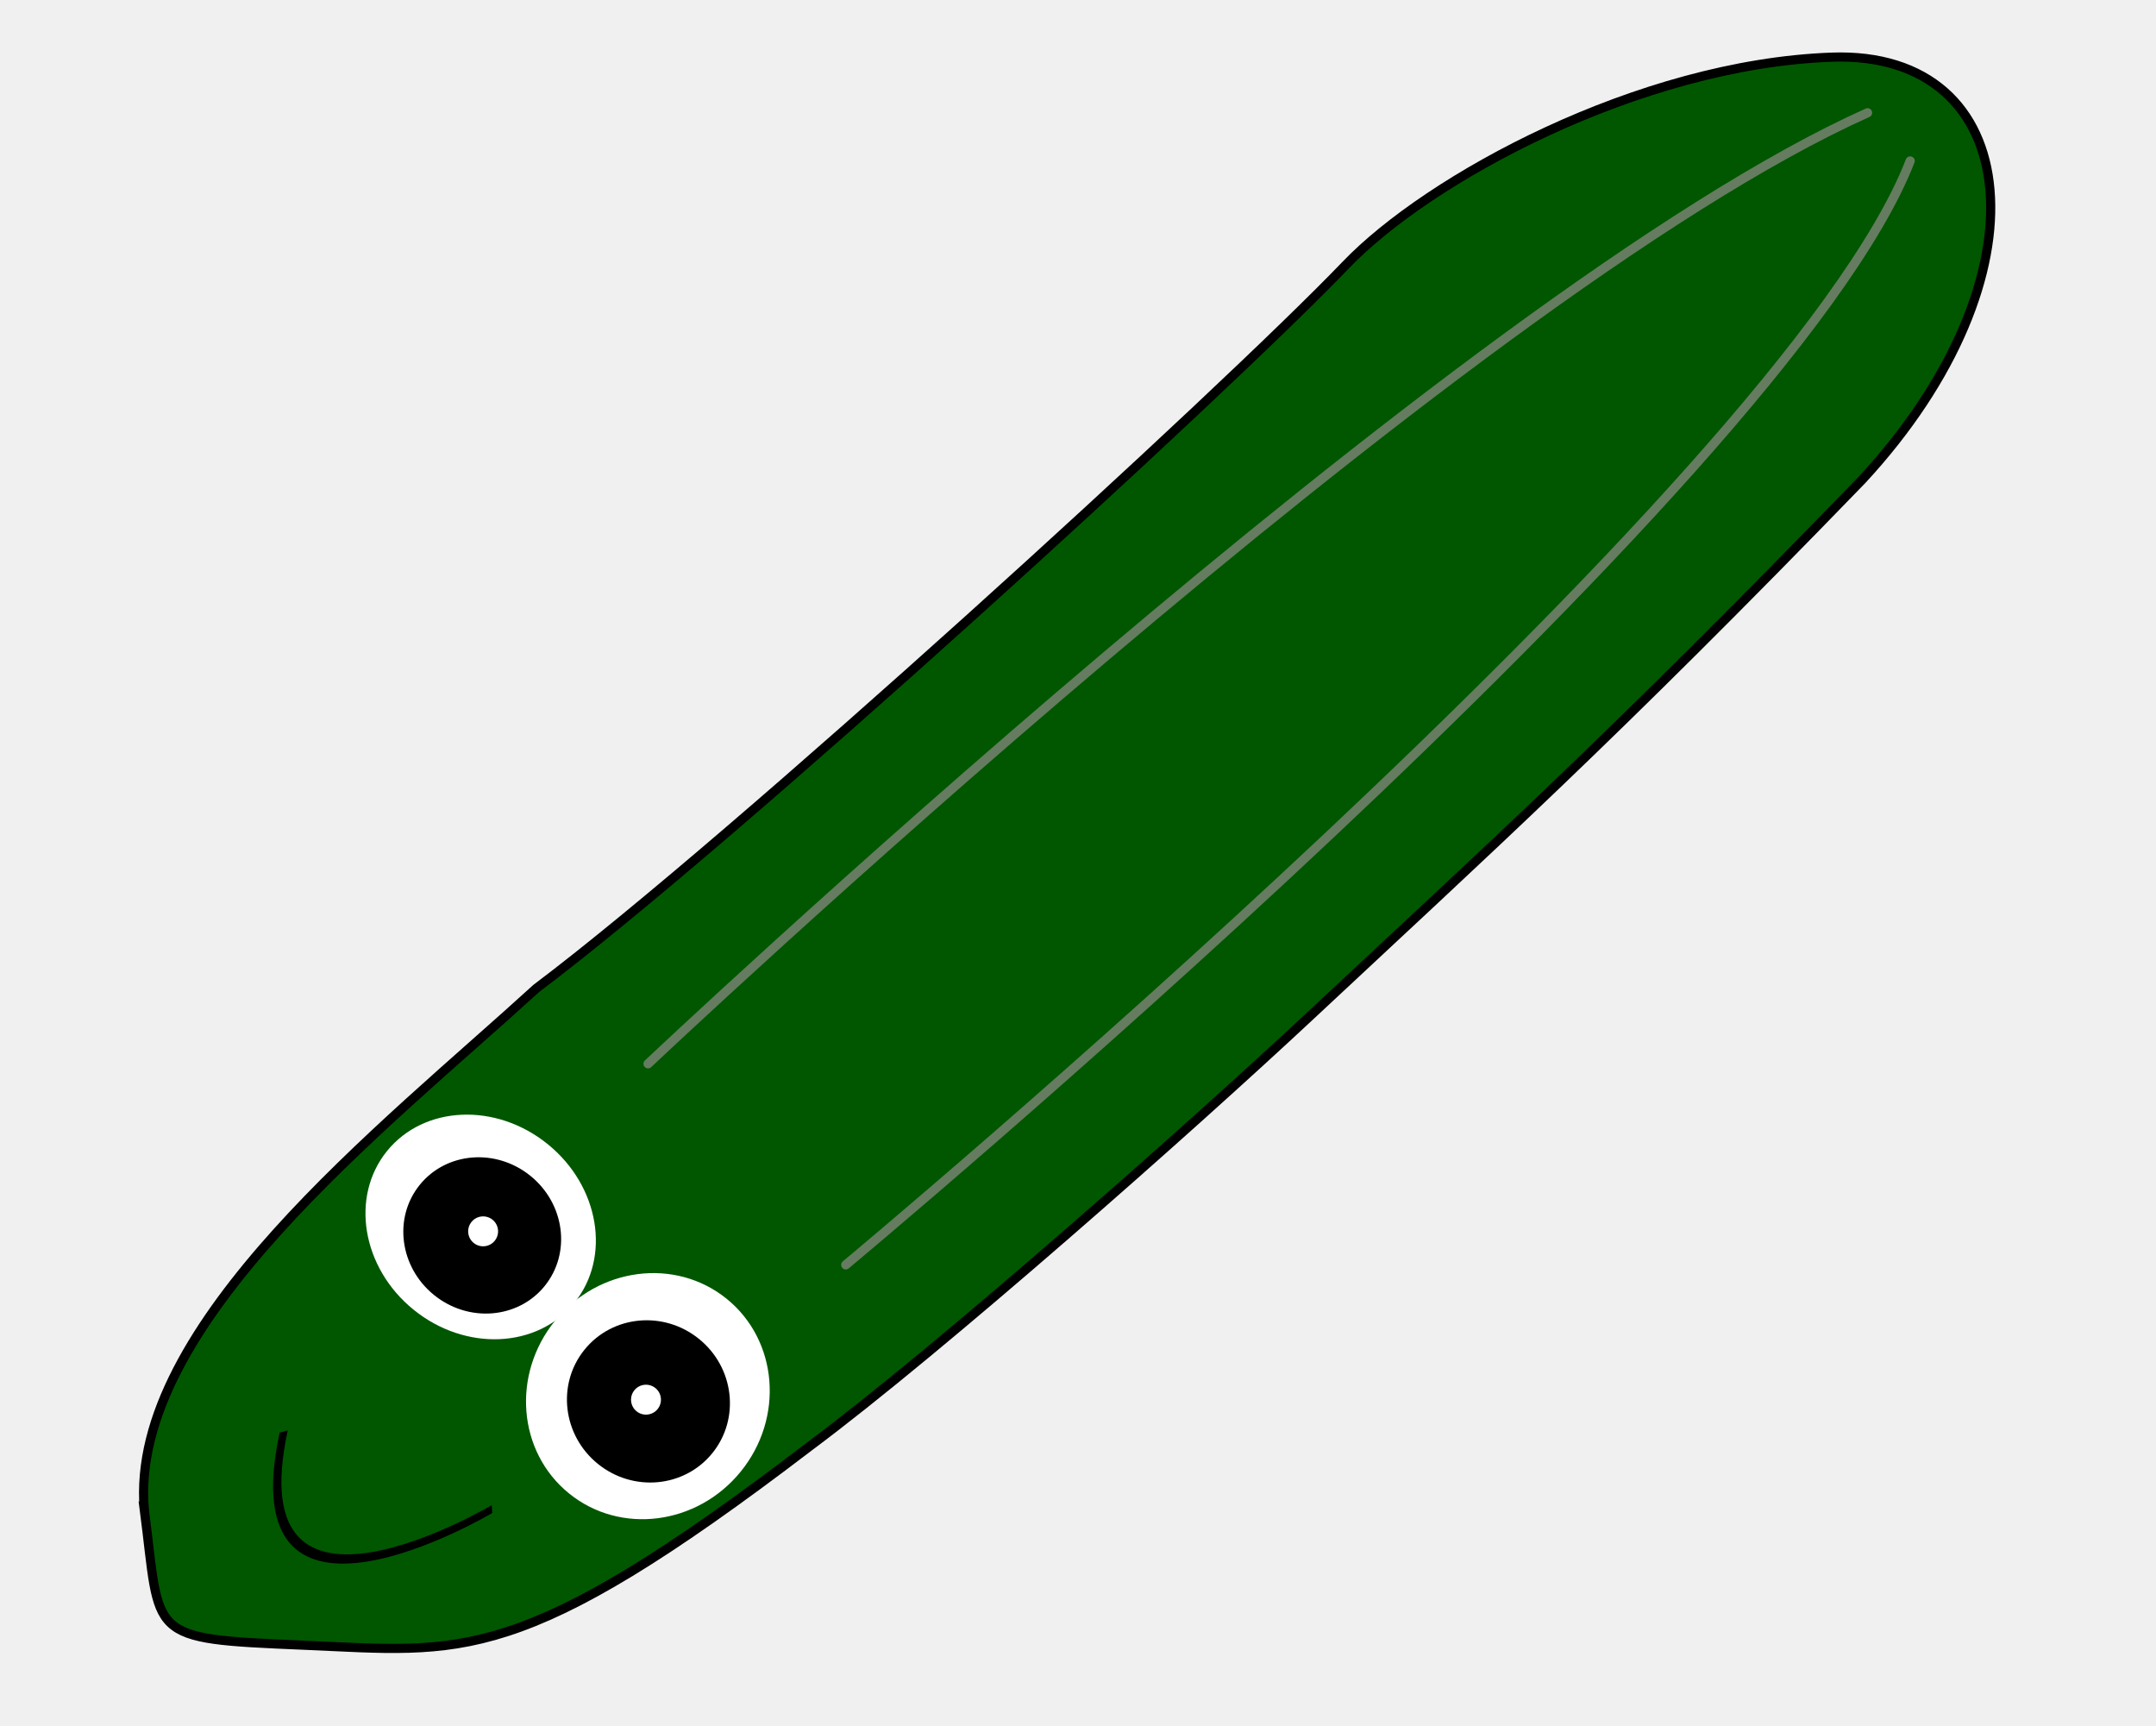
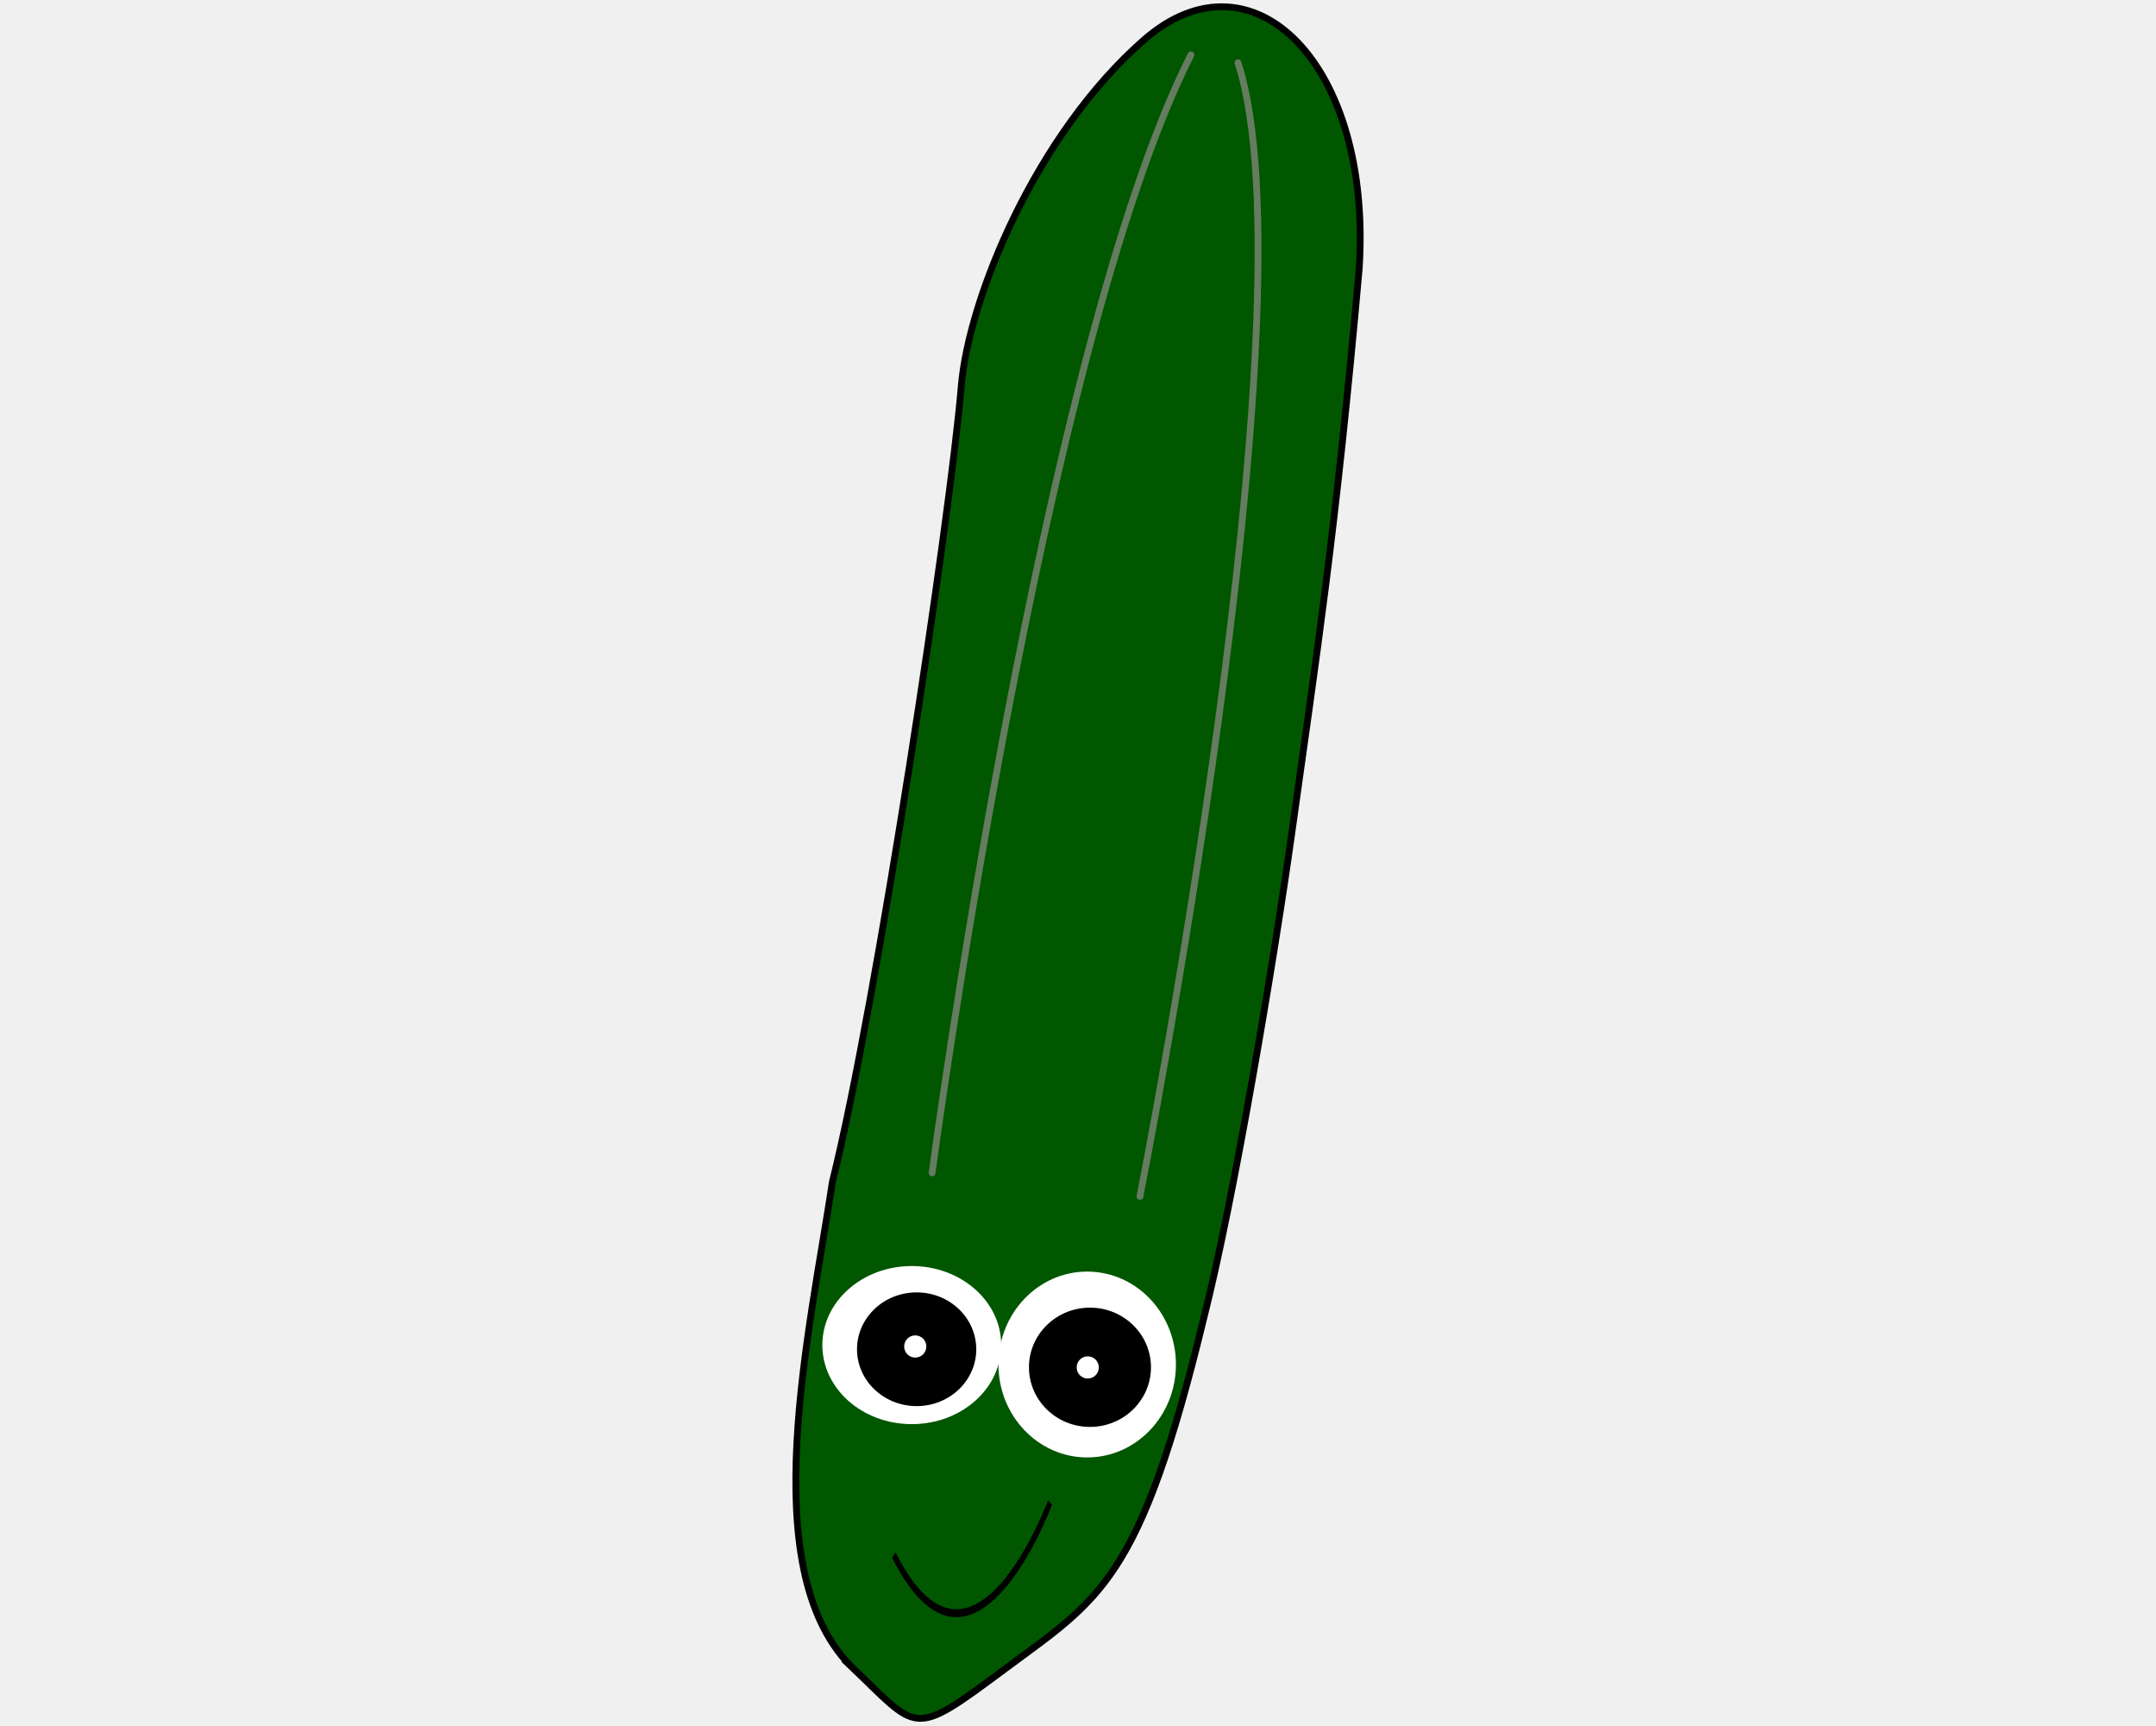
<svg xmlns="http://www.w3.org/2000/svg" version="1.1" id="svg16" width="256" height="204.8" viewBox="0 0 256 204.8">
  <defs id="defs20" />
  <g id="g22">
    <g id="g15021">
-       <g id="g15434" transform="matrix(0.8452946,0.6849403,-0.6849403,0.8452946,135.5181,-85.56548)">
+       <g id="g15434" transform="matrix(0.8071946,0,0,0.8071946,45.4803,-10.24483)">
        <path style="fill:#005700;fill-opacity:1;stroke:#000000;stroke-width:1px;stroke-linecap:butt;stroke-linejoin:miter;stroke-opacity:1" d="m 68.647,257.565 c 10.29,9.79 8.921,10.923 22.863,0.566 13.942,-10.357 19.834,-12.799 29.217,-51.553 4.454,-17.467 10.429,-53.223 12.927,-71.193 3.572,-25.695 6.485,-44.144 9.935,-83.12 1.999,-30.175 -15.699,-47.617 -31.609,-33.747 -15.909,13.87 -25.837,38.002 -26.923,50.991 -1.603,19.161 -12.385,90.694 -18.946,116.953 -3.388,22.414 -11.43,56.547 2.537,71.103 z" id="path833" />
        <g id="g8962" transform="translate(417.9651,162.3978)">
          <path style="color:#000000;fill:#000000;stroke-width:0.902;-inkscape-stroke:none" d="m -320.138,70.951 0.587,0.623 c 0,0 -2.865,7.774 -7.244,12.678 -2.19,2.452 -4.776,4.199 -7.576,3.831 -2.8,-0.368 -5.781,-2.869 -8.725,-8.711 l 0.527,-0.761 c 2.859,5.672 5.653,7.96 8.251,8.302 2.598,0.342 5.034,-1.28 7.141,-3.639 4.213,-4.718 7.04,-12.322 7.04,-12.322 z" id="path4446" />
        </g>
        <path style="fill:none;stroke:#657c60;stroke-width:1px;stroke-linecap:round;stroke-linejoin:miter;stroke-opacity:1" d="M 125.765,21.922 C 137.303,57.69 111.342,188.647 111.342,188.647" id="path12575" />
        <path style="fill:none;stroke:#657c60;stroke-width:1px;stroke-linecap:round;stroke-linejoin:miter;stroke-opacity:1" d="M 118.842,20.768 C 96.919,64.036 80.766,185.185 80.766,185.185" id="path12577" />
        <path style="color:#000000;fill:#ffffff;fill-rule:evenodd;stroke-width:0.949;-inkscape-stroke:none" d="m 116.636,213.372 a 13.054,13.666 0 0 1 -13.054,13.666 13.054,13.666 0 0 1 -13.054,-13.666 13.054,13.666 0 0 1 13.054,-13.666 13.054,13.666 0 0 1 13.054,13.666 z" id="path5077" />
        <path style="color:#000000;fill:#ffffff;fill-rule:evenodd;stroke-width:0.931;-inkscape-stroke:none" d="m 90.936,210.516 a 13.156,11.626 0 0 1 -13.156,11.626 13.156,11.626 0 0 1 -13.156,-11.626 13.156,11.626 0 0 1 13.156,-11.626 13.156,11.626 0 0 1 13.156,11.626 z" id="path5071" />
        <ellipse style="fill:#000000;fill-rule:evenodd" id="path1036" cx="78.494" cy="211.128" rx="8.771" ry="8.363" />
        <ellipse style="fill:#000000;fill-rule:evenodd;stroke:none" id="path1140" cx="103.99" cy="213.779" rx="8.974" ry="8.771" />
        <circle style="fill:#ffffff;fill-rule:evenodd" id="path4550-6" cx="103.664" cy="213.801" r="1.632" />
        <circle style="fill:#ffffff;fill-rule:evenodd" id="path4550" cx="78.29" cy="210.72" r="1.632" />
      </g>
    </g>
  </g>
</svg>
